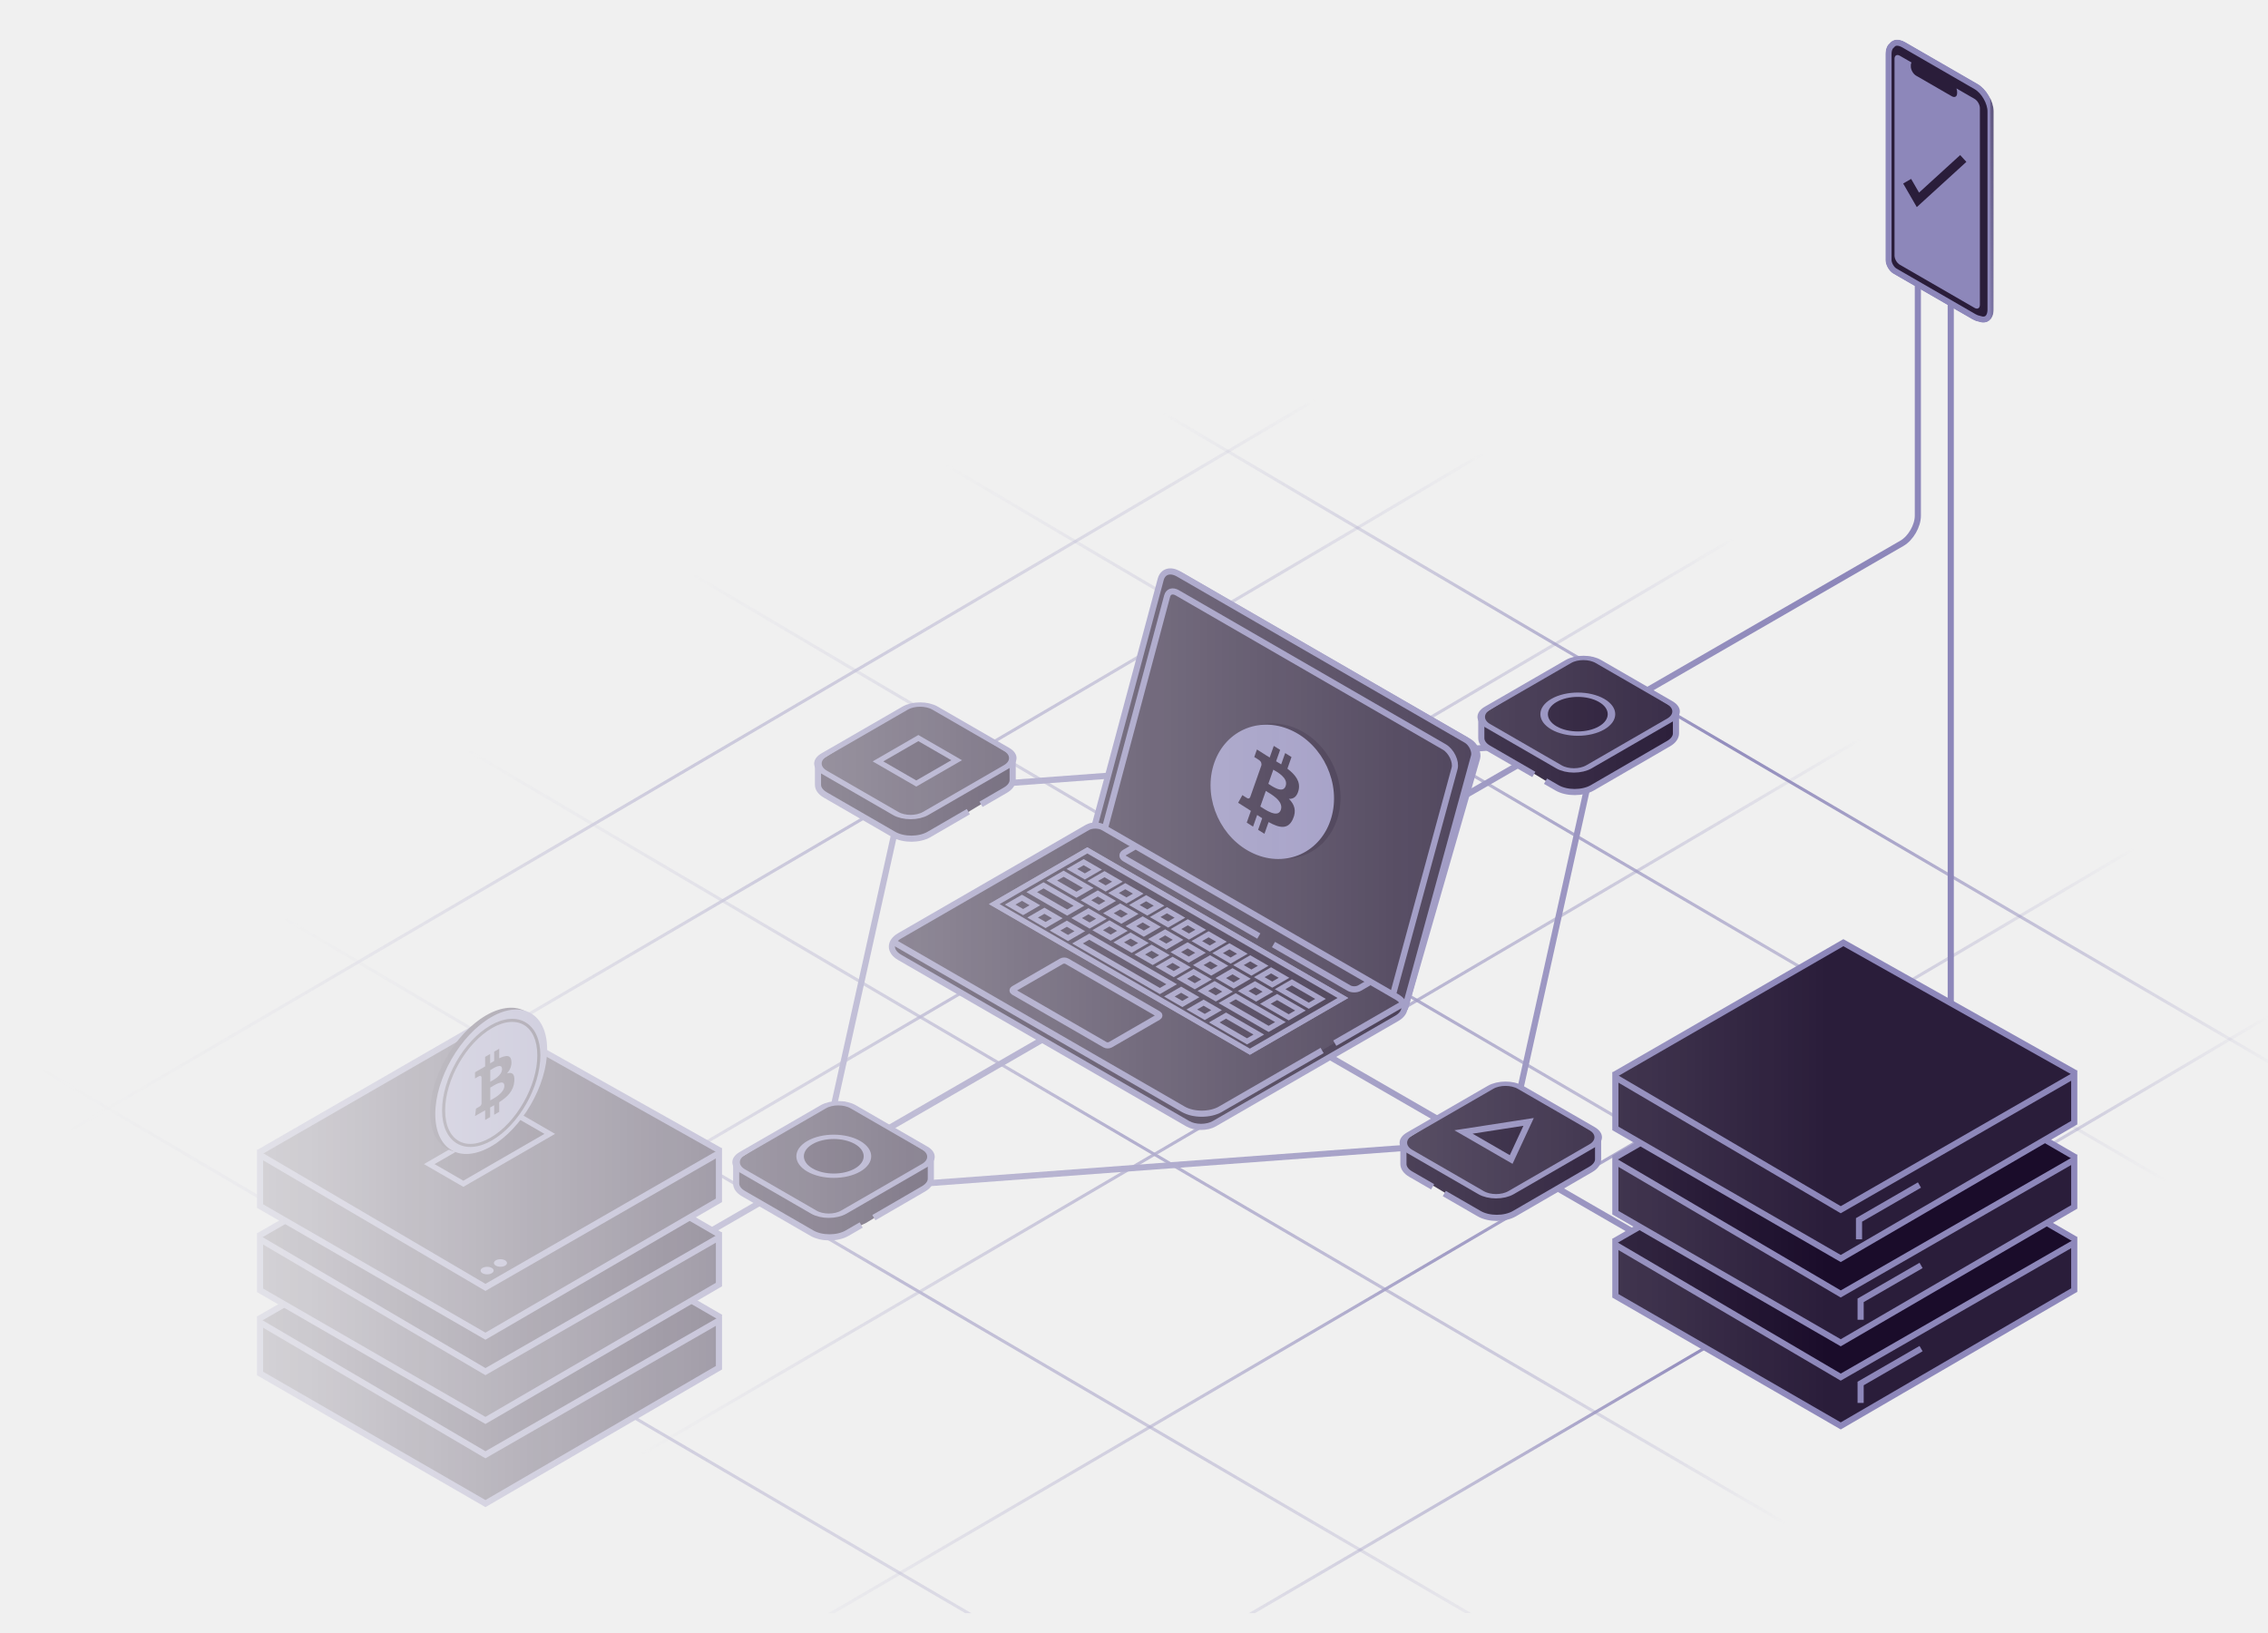
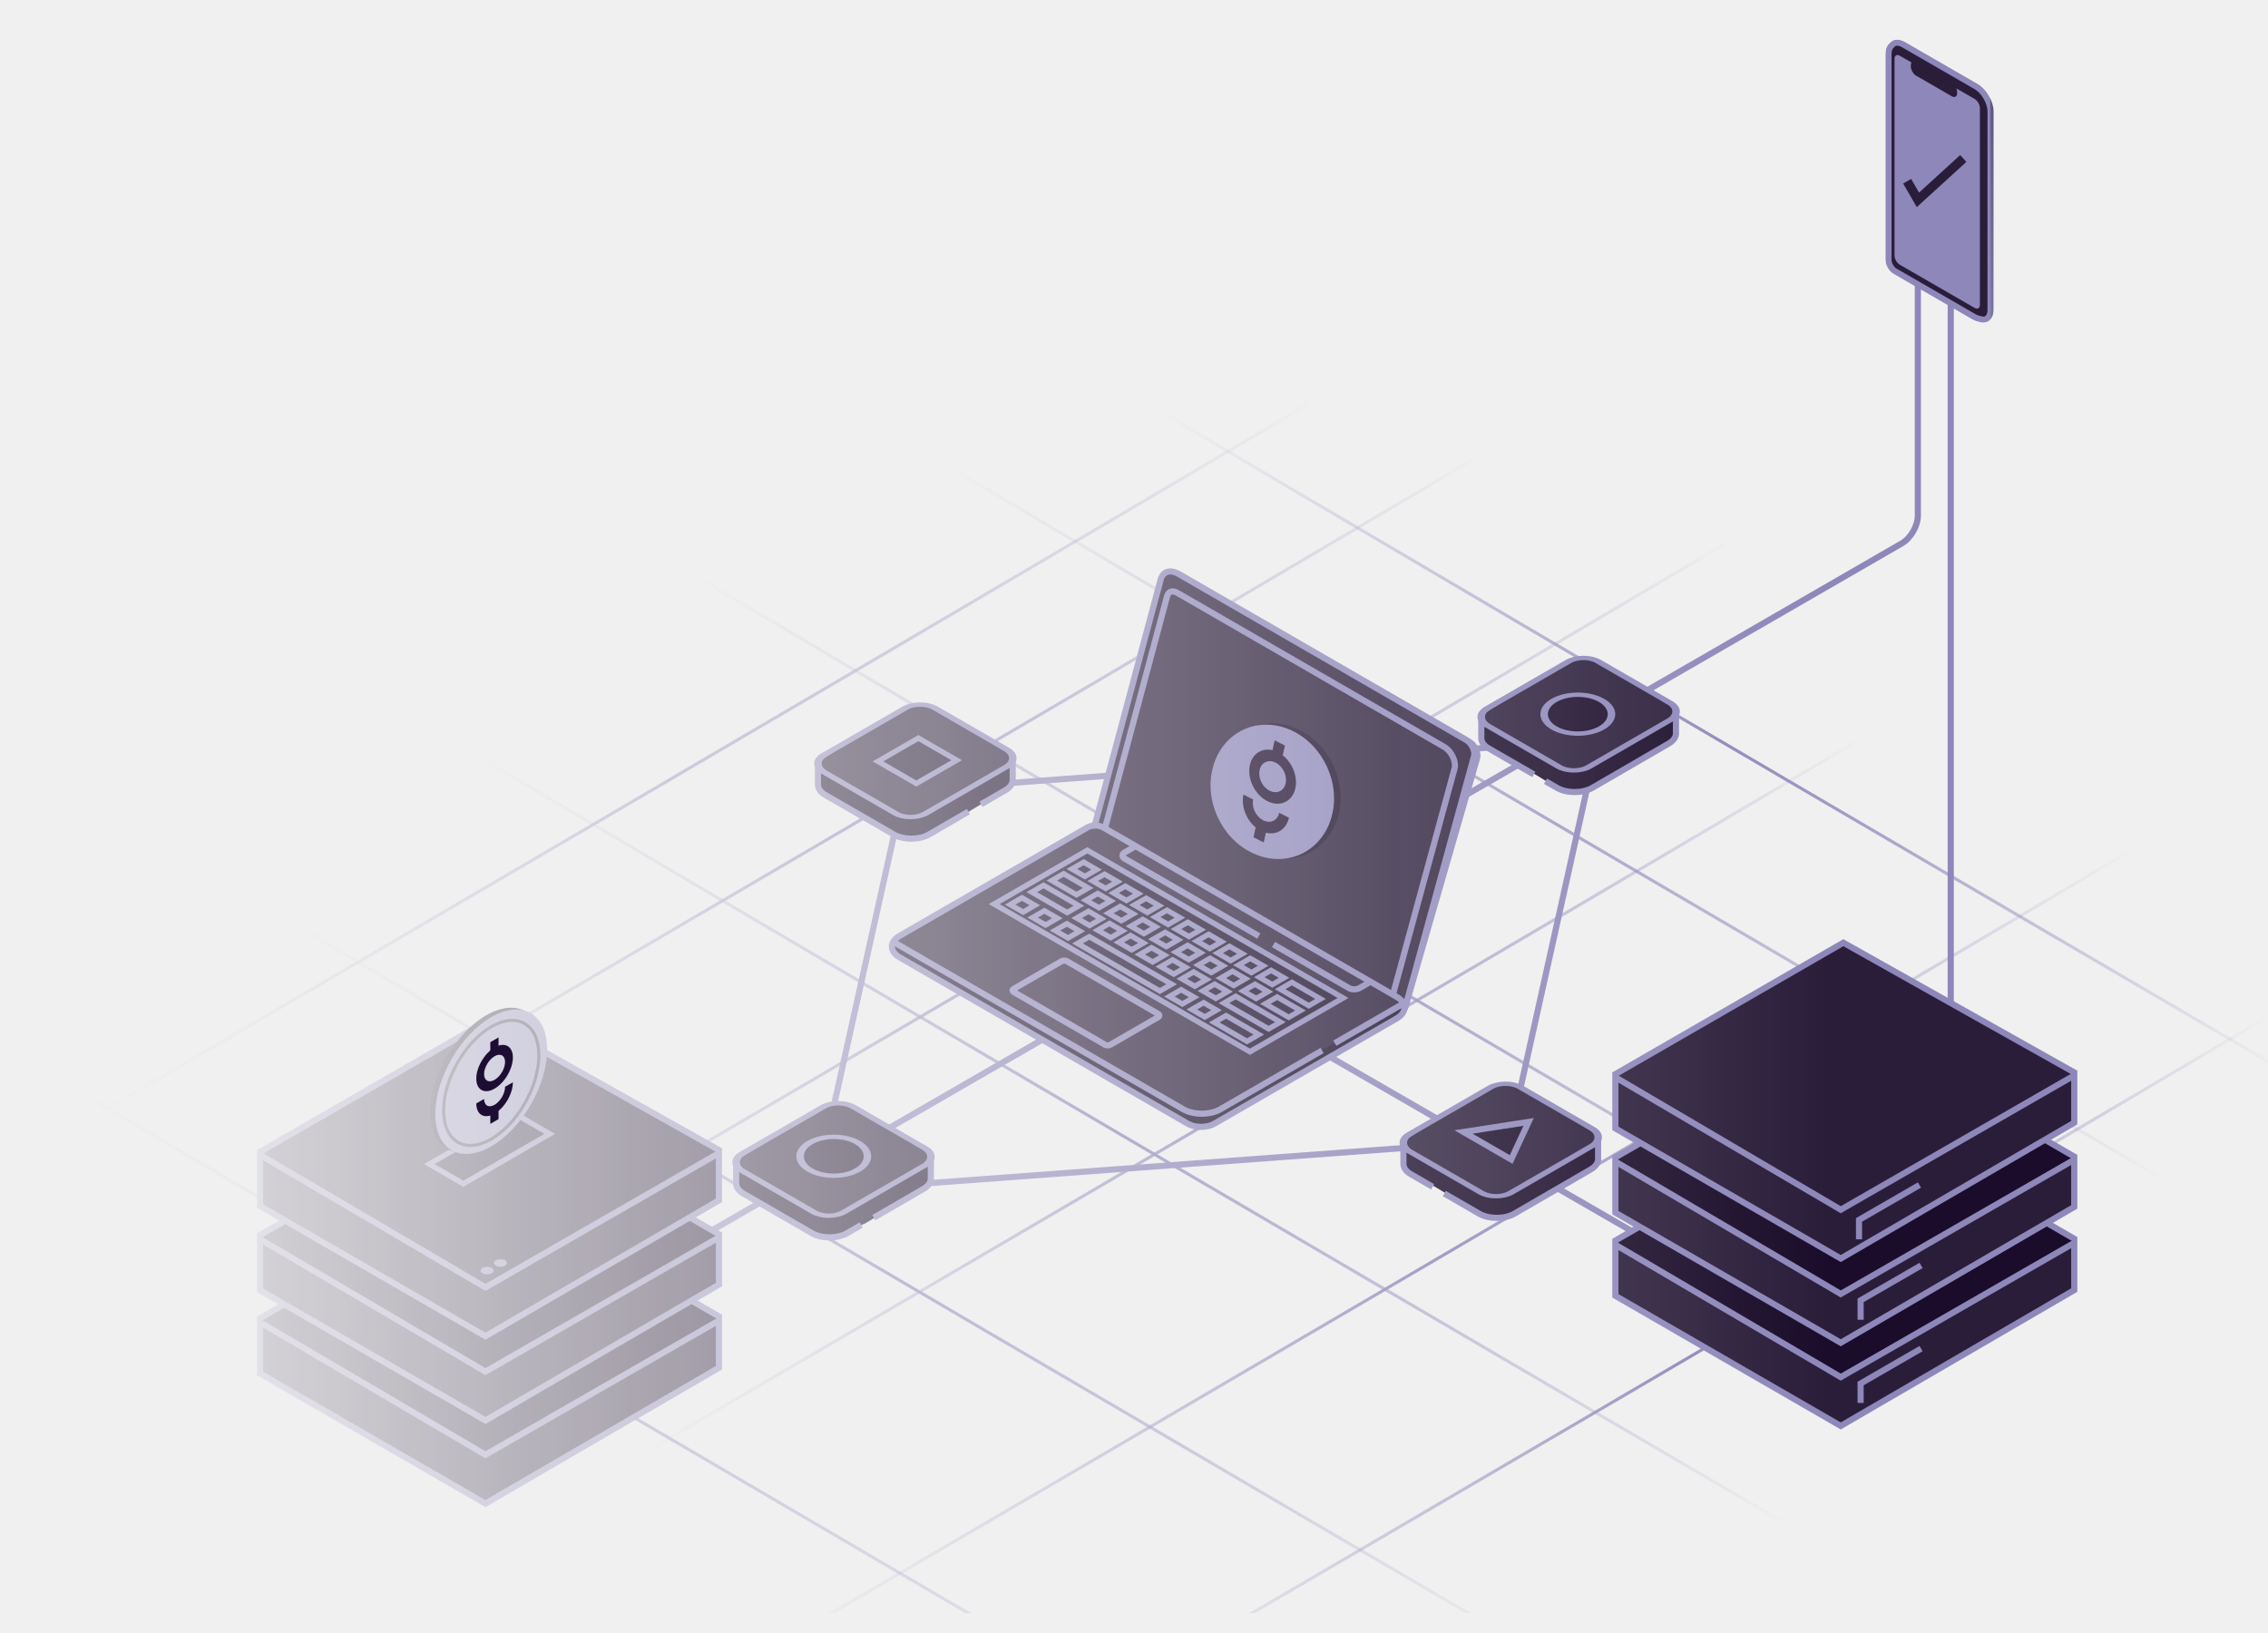
<svg xmlns="http://www.w3.org/2000/svg" width="800" height="576" viewBox="0 0 800 576" fill="none">
-   <mask id="mask0" mask-type="alpha" maskUnits="userSpaceOnUse" x="0" y="0" width="800" height="576">
+   <mask id="mask0" style="mask-type:alpha" maskUnits="userSpaceOnUse" x="0" y="0" width="800" height="576">
    <rect width="800" height="576" fill="url(#paint0_linear)" />
  </mask>
  <g mask="url(#mask0)">
    <g clip-path="url(#clip0)">
-       <path d="M-86.954 315.74C-83.481 320.601 307.461 549.263 502.498 662.986" stroke="url(#paint1_radial)" stroke-width="1.082" />
+       <path d="M-86.953 315.74C-83.481 320.601 307.461 549.263 502.498 662.986" stroke="url(#paint1_radial)" stroke-width="1.082" />
      <path d="M69.485 206.767C73.355 212.186 509.11 467.059 726.503 593.818" stroke="url(#paint2_radial)" stroke-width="1.082" />
      <path d="M8.569 268.337C12.236 273.472 425.126 514.971 631.112 635.078" stroke="url(#paint3_radial)" stroke-width="1.082" />
-       <path d="M154.039 147.887C157.716 153.034 571.606 395.118 778.092 515.517" stroke="url(#paint4_radial)" stroke-width="1.082" />
+       <path d="M154.04 147.887C157.716 153.034 571.606 395.118 778.092 515.517" stroke="url(#paint4_radial)" stroke-width="1.082" />
      <path d="M246.126 110.969C249.703 115.976 652.387 351.506 853.282 468.645" stroke="url(#paint5_radial)" stroke-opacity="0.8" stroke-width="1.082" />
-       <path d="M329.884 96.968C333.176 101.577 703.751 318.326 888.627 426.125" stroke="url(#paint6_radial)" stroke-width="1.082" />
-       <path d="M883.897 307.733C880.505 312.482 498.556 535.884 308.006 646.991" stroke="url(#paint7_radial)" stroke-width="1.082" />
+       <path d="M329.884 96.969C333.176 101.577 703.751 318.326 888.627 426.125" stroke="url(#paint6_radial)" stroke-width="1.082" />
+       <path d="M883.897 307.733C880.505 312.483 498.556 535.884 308.006 646.991" stroke="url(#paint7_radial)" stroke-width="1.082" />
      <path d="M852.078 239.149C848.034 244.81 392.758 511.101 165.626 643.538" stroke="url(#paint8_radial)" stroke-width="1.082" />
-       <path d="M745.23 206.767C741.632 211.804 336.562 448.73 134.477 566.563" stroke="url(#paint9_radial)" stroke-width="1.082" />
+       <path d="M745.23 206.767C741.633 211.804 336.562 448.73 134.477 566.563" stroke="url(#paint9_radial)" stroke-width="1.082" />
      <path d="M708.527 131.181C704.594 136.687 261.819 395.666 40.924 524.467" stroke="url(#paint10_radial)" stroke-width="1.082" />
      <path d="M611.945 106.168C608.34 111.216 202.434 348.63 -0.068 466.706" stroke="url(#paint11_radial)" stroke-width="1.082" />
      <path d="M556.848 84.711C553.092 89.969 130.269 337.278 -80.672 460.275" stroke="url(#paint12_radial)" stroke-width="1.082" />
      <path d="M676.49 63.897L676.49 181.903C676.49 185.488 673.974 189.847 670.869 191.639L238.266 441.403" stroke="#8D87BA" stroke-width="2.164" />
      <path d="M318.812 278.953L563.651 260.823L532.249 402.181L287.41 420.311L318.812 278.953Z" stroke="#8D87BA" stroke-width="2.164" />
      <path d="M641.433 472.268L450.855 362.238" stroke="#8D87BA" stroke-width="2.164" />
-       <path d="M495.724 355.118L521.029 267.39C521.542 265.613 520.194 262.772 518.327 261.694L416.892 203.131C413.925 201.417 411.327 202.219 410.558 205.085L387.285 291.881" stroke="#8D87BA" stroke-width="2.164" />
-       <path d="M509.762 304.714C509.762 305.285 499.766 340.079 494.768 357.405L487.306 362.392L429.555 395.73L423.843 397.707L418.968 396.423L316.435 337.41L314.763 333.905L315.41 332.179L320.533 327.812L386.333 290.833L410.456 202.126L413.597 201.729L514.474 259.734L518.901 262.661L519.757 265.659C516.425 278.44 509.762 304.143 509.762 304.714Z" fill="#2A1D3A" />
+       <path d="M495.725 355.118L521.029 267.39C521.542 265.613 520.194 262.772 518.327 261.694L416.893 203.131C413.925 201.417 411.327 202.219 410.558 205.085L387.285 291.881" stroke="#8D87BA" stroke-width="2.164" />
+       <path d="M509.762 304.714C509.762 305.285 499.766 340.079 494.768 357.405L487.306 362.393L429.555 395.731L423.843 397.708L418.968 396.423L316.435 337.41L314.763 333.905L315.41 332.179L320.533 327.812L386.333 290.833L410.456 202.126L413.597 201.729L514.474 259.734L518.901 262.661L519.757 265.659C516.425 278.44 509.762 304.143 509.762 304.714Z" fill="#2A1D3A" />
      <path d="M494.283 358.575L495.105 354.904L494.283 354.224L428.312 392.469C425.735 392.384 420.441 392.221 419.887 392.25C419.332 392.28 416.912 390.837 415.771 390.112L319.928 335.291L314.892 332.227L315.941 336.718L417.742 395.946L423.348 397.303L427.833 396.772L494.283 358.575Z" fill="#1A0C2A" />
-       <path d="M317.317 337.675C313.695 335.584 313.695 332.193 317.317 330.102L383.551 291.862C385.104 290.965 387.62 290.965 389.172 291.862L492.693 351.629C496.315 353.72 496.315 357.111 492.693 359.202L428.332 396.36C425.745 397.854 421.551 397.854 418.964 396.36L317.317 337.675Z" stroke="#8D87BA" stroke-width="2.164" />
-       <path d="M357.536 349.89C357.019 349.591 357.019 349.107 357.536 348.808L374.448 339.044C374.966 338.745 375.804 338.745 376.322 339.044L408.567 357.661C409.084 357.959 409.084 358.444 408.567 358.743L391.655 368.507C391.137 368.805 390.298 368.805 389.781 368.507L357.536 349.89Z" stroke="#8D87BA" stroke-width="2.164" />
-       <path d="M400.062 298.751L396.71 300.686C395.675 301.284 395.675 302.252 396.71 302.85L436.26 325.684L441.438 328.674L444.027 330.168M482.91 346.583L479.557 348.518C478.522 349.116 476.845 349.116 475.81 348.518L456.972 337.642L451.794 334.653L449.205 333.158" stroke="#8D87BA" stroke-width="2.164" />
-       <path d="M315.545 332.482L417.35 391.259C420.972 393.35 426.844 393.35 430.466 391.259L459.654 374.407L464.122 371.828L466.356 370.538M495.4 353.769L477.527 364.088L473.059 366.668L470.824 367.958" stroke="#8D87BA" stroke-width="2.164" />
-       <path d="M495.498 355.973L519.935 266.709C520.423 264.926 519.077 262.114 517.223 261.044L415.745 202.455C412.777 200.742 410.179 201.543 409.41 204.41L386.137 291.206" stroke="#8D87BA" stroke-width="2.164" />
-       <path d="M491.418 350.563L513.081 271.031C513.728 268.653 511.934 264.907 509.465 263.481L415.313 209.123C413.617 208.144 412.132 208.602 411.693 210.241L389.703 292.345" stroke="#8D87BA" stroke-width="2.164" />
+       <path d="M317.317 337.674C313.695 335.583 313.695 332.193 317.317 330.102L383.551 291.861C385.104 290.965 387.62 290.965 389.172 291.861L492.693 351.629C496.315 353.72 496.315 357.11 492.693 359.201L428.332 396.36C425.745 397.854 421.551 397.854 418.964 396.36L317.317 337.674Z" stroke="#8D87BA" stroke-width="2.164" />
+       <path d="M357.536 349.89C357.019 349.591 357.019 349.107 357.536 348.808L374.448 339.044C374.966 338.745 375.804 338.745 376.322 339.044L408.567 357.661C409.084 357.959 409.084 358.444 408.567 358.742L391.655 368.507C391.137 368.805 390.298 368.805 389.781 368.507L357.536 349.89Z" stroke="#8D87BA" stroke-width="2.164" />
+       <path d="M400.062 298.751L396.71 300.686C395.675 301.284 395.675 302.252 396.71 302.85L436.26 325.684L441.438 328.673L444.027 330.168M482.91 346.583L479.557 348.518C478.522 349.116 476.845 349.116 475.81 348.518L456.972 337.642L451.794 334.652L449.205 333.158" stroke="#8D87BA" stroke-width="2.164" />
+       <path d="M315.545 332.482L417.35 391.259C420.972 393.35 426.844 393.35 430.466 391.259L459.654 374.407L464.122 371.828L466.356 370.538M495.4 353.769L477.527 364.088L473.058 366.668L470.824 367.958" stroke="#8D87BA" stroke-width="2.164" />
+       <path d="M495.498 355.973L519.935 266.709C520.423 264.926 519.077 262.114 517.223 261.044L415.745 202.455C412.777 200.742 410.179 201.543 409.41 204.409L386.137 291.206" stroke="#8D87BA" stroke-width="2.164" />
+       <path d="M491.418 350.563L513.081 271.031C513.728 268.653 511.934 264.907 509.465 263.481L415.313 209.123C413.617 208.143 412.132 208.602 411.693 210.241L389.703 292.345" stroke="#8D87BA" stroke-width="2.164" />
      <rect width="105.081" height="39.596" transform="matrix(0.866025 0.5 -0.866025 0.5 383.508 299.31)" fill="#1A0C2A" />
      <rect x="-6.44794e-08" y="1.082" width="104.101" height="37.882" transform="matrix(0.866025 0.5 -0.866025 0.5 384.467 299.416)" stroke="#8D87BA" stroke-width="2.164" />
-       <rect x="-6.44794e-08" y="1.082" width="5.278" height="4.799" transform="matrix(0.866025 0.5 -0.866025 0.5 361.413 316.131)" stroke="#8D87BA" stroke-width="2.164" />
+       <rect x="-6.44794e-08" y="1.082" width="5.278" height="4.799" transform="matrix(0.866025 0.5 -0.866025 0.5 361.412 316.13)" stroke="#8D87BA" stroke-width="2.164" />
      <rect x="-6.44794e-08" y="1.082" width="14.42" height="4.799" transform="matrix(0.866025 0.5 -0.866025 0.5 369.023 311.736)" stroke="#8D87BA" stroke-width="2.164" />
      <rect x="-6.44794e-08" y="1.082" width="10.037" height="4.799" transform="matrix(0.866025 0.5 -0.866025 0.5 376.105 307.648)" stroke="#8D87BA" stroke-width="2.164" />
      <rect x="-6.44794e-08" y="1.082" width="5.278" height="4.799" transform="matrix(0.866025 0.5 -0.866025 0.5 383.183 303.56)" stroke="#8D87BA" stroke-width="2.164" />
      <rect x="-6.44794e-08" y="1.082" width="5.278" height="4.799" transform="matrix(0.866025 0.5 -0.866025 0.5 390.528 307.8)" stroke="#8D87BA" stroke-width="2.164" />
      <rect x="-6.44794e-08" y="1.082" width="5.278" height="4.799" transform="matrix(0.866025 0.5 -0.866025 0.5 397.87 312.04)" stroke="#8D87BA" stroke-width="2.164" />
      <rect x="-6.44794e-08" y="1.082" width="5.278" height="4.799" transform="matrix(0.866025 0.5 -0.866025 0.5 388.149 314.602)" stroke="#8D87BA" stroke-width="2.164" />
      <rect x="-6.44794e-08" y="1.082" width="5.278" height="4.799" transform="matrix(0.866025 0.5 -0.866025 0.5 396.072 319.176)" stroke="#8D87BA" stroke-width="2.164" />
-       <rect x="-6.44794e-08" y="1.082" width="5.278" height="4.799" transform="matrix(0.866025 0.5 -0.866025 0.5 403.995 323.75)" stroke="#8D87BA" stroke-width="2.164" />
+       <rect x="-6.44794e-08" y="1.082" width="5.278" height="4.799" transform="matrix(0.866025 0.5 -0.866025 0.5 403.995 323.749)" stroke="#8D87BA" stroke-width="2.164" />
      <rect x="-6.44794e-08" y="1.082" width="5.278" height="4.799" transform="matrix(0.866025 0.5 -0.866025 0.5 411.918 328.324)" stroke="#8D87BA" stroke-width="2.164" />
      <rect x="-6.44794e-08" y="1.082" width="5.278" height="4.799" transform="matrix(0.866025 0.5 -0.866025 0.5 419.839 332.898)" stroke="#8D87BA" stroke-width="2.164" />
-       <rect x="-6.44794e-08" y="1.082" width="5.278" height="4.799" transform="matrix(0.866025 0.5 -0.866025 0.5 427.761 337.471)" stroke="#8D87BA" stroke-width="2.164" />
+       <rect x="-6.44794e-08" y="1.082" width="5.278" height="4.799" transform="matrix(0.866025 0.5 -0.866025 0.5 427.761 337.472)" stroke="#8D87BA" stroke-width="2.164" />
      <rect x="-6.44794e-08" y="1.082" width="5.278" height="4.799" transform="matrix(0.866025 0.5 -0.866025 0.5 435.684 342.046)" stroke="#8D87BA" stroke-width="2.164" />
      <rect x="-6.44794e-08" y="1.082" width="5.278" height="4.799" transform="matrix(0.866025 0.5 -0.866025 0.5 443.609 346.62)" stroke="#8D87BA" stroke-width="2.164" />
      <rect x="-6.44794e-08" y="1.082" width="5.278" height="4.799" transform="matrix(0.866025 0.5 -0.866025 0.5 405.218 316.281)" stroke="#8D87BA" stroke-width="2.164" />
      <rect x="-6.44794e-08" y="1.082" width="5.278" height="4.799" transform="matrix(0.866025 0.5 -0.866025 0.5 412.561 320.521)" stroke="#8D87BA" stroke-width="2.164" />
      <rect x="-6.44794e-08" y="1.082" width="5.278" height="4.799" transform="matrix(0.866025 0.5 -0.866025 0.5 419.905 324.761)" stroke="#8D87BA" stroke-width="2.164" />
      <rect x="-6.44794e-08" y="1.082" width="5.278" height="4.799" transform="matrix(0.866025 0.5 -0.866025 0.5 427.249 329.001)" stroke="#8D87BA" stroke-width="2.164" />
      <rect x="-6.44794e-08" y="1.082" width="5.278" height="4.799" transform="matrix(0.866025 0.5 -0.866025 0.5 434.594 333.241)" stroke="#8D87BA" stroke-width="2.164" />
      <rect x="-6.44794e-08" y="1.082" width="5.278" height="4.799" transform="matrix(0.866025 0.5 -0.866025 0.5 441.938 337.481)" stroke="#8D87BA" stroke-width="2.164" />
-       <rect x="-6.44794e-08" y="1.082" width="5.278" height="4.799" transform="matrix(0.866025 0.5 -0.866025 0.5 449.282 341.721)" stroke="#8D87BA" stroke-width="2.164" />
+       <rect x="-6.44794e-08" y="1.082" width="5.278" height="4.799" transform="matrix(0.866025 0.5 -0.866025 0.5 449.282 341.722)" stroke="#8D87BA" stroke-width="2.164" />
      <rect x="-6.44794e-08" y="1.082" width="11.675" height="4.799" transform="matrix(0.866025 0.5 -0.866025 0.5 456.628 345.962)" stroke="#8D87BA" stroke-width="2.164" />
      <rect x="-6.44794e-08" y="1.082" width="5.278" height="4.799" transform="matrix(0.866025 0.5 -0.866025 0.5 369.332 320.702)" stroke="#8D87BA" stroke-width="2.164" />
      <rect x="-6.44794e-08" y="1.082" width="5.278" height="4.799" transform="matrix(0.866025 0.5 -0.866025 0.5 377.246 325.273)" stroke="#8D87BA" stroke-width="2.164" />
      <rect x="-6.44794e-08" y="1.082" width="5.278" height="4.799" transform="matrix(0.866025 0.5 -0.866025 0.5 384.861 320.878)" stroke="#8D87BA" stroke-width="2.164" />
      <rect x="-6.44794e-08" y="1.082" width="5.278" height="4.799" transform="matrix(0.866025 0.5 -0.866025 0.5 392.281 325.162)" stroke="#8D87BA" stroke-width="2.164" />
      <rect x="-6.44794e-08" y="1.082" width="5.278" height="4.799" transform="matrix(0.866025 0.5 -0.866025 0.5 399.702 329.447)" stroke="#8D87BA" stroke-width="2.164" />
      <rect x="-6.44794e-08" y="1.082" width="5.278" height="4.799" transform="matrix(0.866025 0.5 -0.866025 0.5 407.12 333.731)" stroke="#8D87BA" stroke-width="2.164" />
      <rect x="-6.44794e-08" y="1.082" width="5.278" height="4.799" transform="matrix(0.866025 0.5 -0.866025 0.5 414.543 338.015)" stroke="#8D87BA" stroke-width="2.164" />
      <rect x="-6.44794e-08" y="1.082" width="5.278" height="4.799" transform="matrix(0.866025 0.5 -0.866025 0.5 421.963 342.299)" stroke="#8D87BA" stroke-width="2.164" />
      <rect x="-6.44794e-08" y="1.082" width="5.278" height="4.799" transform="matrix(0.866025 0.5 -0.866025 0.5 429.383 346.584)" stroke="#8D87BA" stroke-width="2.164" />
      <rect x="-6.44794e-08" y="1.082" width="18.214" height="4.799" transform="matrix(0.866025 0.5 -0.866025 0.5 436.804 350.868)" stroke="#8D87BA" stroke-width="2.164" />
      <rect x="-6.44794e-08" y="1.082" width="9.511" height="4.799" transform="matrix(0.866025 0.5 -0.866025 0.5 451.42 351.132)" stroke="#8D87BA" stroke-width="2.164" />
      <rect x="-6.44794e-08" y="1.082" width="5.278" height="4.799" transform="matrix(0.866025 0.5 -0.866025 0.5 417.568 348.553)" stroke="#8D87BA" stroke-width="2.164" />
-       <rect x="-6.44794e-08" y="1.082" width="5.278" height="4.799" transform="matrix(0.866025 0.5 -0.866025 0.5 425.487 353.124)" stroke="#8D87BA" stroke-width="2.164" />
+       <rect x="-6.44794e-08" y="1.082" width="5.278" height="4.799" transform="matrix(0.866025 0.5 -0.866025 0.5 425.487 353.123)" stroke="#8D87BA" stroke-width="2.164" />
      <rect x="-6.44794e-08" y="1.082" width="13.35" height="4.799" transform="matrix(0.866025 0.5 -0.866025 0.5 433.402 357.695)" stroke="#8D87BA" stroke-width="2.164" />
      <rect x="-6.44794e-08" y="1.082" width="33.553" height="4.799" transform="matrix(0.866025 0.5 -0.866025 0.5 385.163 329.844)" stroke="#8D87BA" stroke-width="2.164" />
      <rect x="-3.22397e-08" y="0.541" width="105.183" height="38.964" transform="matrix(0.866025 0.5 -0.866025 0.5 384 299.145)" stroke="#8D87BA" stroke-width="1.082" />
-       <path d="M356.191 266.039L357.077 275.116L355.833 277.654L325.58 294.363L321.068 293.949L317.095 294.363L291.402 279.208L289.415 277.238L289.029 273.405L288.834 268.522L320.246 248.738L323.374 248.181L327.09 248.086L356.191 266.039Z" fill="#2A1D3A" />
-       <path d="M356.47 269.164V275.951L355.381 278.081L334.121 290.866L325.219 294.866L320.905 295.721L315.61 294.483L289.009 278.427L288.687 271.043L316.692 287.202L320.642 287.933L324.344 287.531L356.47 269.164Z" fill="#1A0C2A" />
+       <path d="M356.191 266.039L357.077 275.116L355.833 277.654L325.58 294.363L321.068 293.949L317.095 294.363L291.402 279.208L289.416 277.238L289.029 273.405L288.835 268.522L320.246 248.738L323.374 248.181L327.091 248.086L356.191 266.039Z" fill="#2A1D3A" />
+       <path d="M356.47 269.163V275.95L355.381 278.081L334.121 290.865L325.219 294.866L320.905 295.721L315.61 294.483L289.009 278.427L288.687 271.043L316.692 287.202L320.642 287.933L324.345 287.531L356.47 269.163Z" fill="#1A0C2A" />
      <rect x="1.874" width="45.183" height="41.331" rx="6.102" transform="matrix(0.866025 -0.5 0.866025 0.5 283.795 270.254)" stroke="#8D87BA" stroke-width="2.164" />
-       <path d="M357.202 267.687L357.202 275.131C357.202 276.474 356.28 277.763 354.637 278.715L348.272 282.406L346.039 283.7M288.533 269.519L288.533 276.809C288.533 278.156 289.46 279.448 291.11 280.401L315.248 294.337C318.689 296.324 324.27 296.32 327.704 294.33L339.342 287.583L341.574 286.288" stroke="#8D87BA" stroke-width="2.164" />
-       <rect x="1.874" width="16.446" height="15.609" transform="matrix(0.866025 -0.5 0.866025 0.5 308.067 269.5)" fill="#1A0C2A" stroke="#8D87BA" stroke-width="2.164" />
-       <path d="M327.324 406.661L328.21 415.737L326.966 418.276L296.713 434.984L292.201 434.571L288.228 434.984L262.535 419.83L260.549 417.86L260.162 414.027L259.968 409.144L291.379 389.359L294.507 388.802L298.224 388.708L327.324 406.661Z" fill="#2A1D3A" />
-       <path d="M327.603 409.785V416.572L326.514 418.703L305.254 431.488L296.352 435.488L292.038 436.343L286.743 435.105L260.142 419.049L259.82 411.665L287.825 427.824L291.775 428.555L295.478 428.153L327.603 409.785Z" fill="#1A0C2A" />
-       <rect x="1.874" width="45.183" height="41.331" rx="6.102" transform="matrix(0.866025 -0.5 0.866025 0.5 254.928 410.875)" stroke="#8D87BA" stroke-width="2.164" />
+       <path d="M357.202 267.687L357.202 275.131C357.202 276.474 356.28 277.763 354.637 278.715L348.272 282.406L346.039 283.7M288.533 269.519L288.534 276.809C288.534 278.156 289.461 279.448 291.111 280.401L315.248 294.337C318.689 296.323 324.27 296.32 327.704 294.329L339.342 287.582L341.574 286.288" stroke="#8D87BA" stroke-width="2.164" />
+       <rect x="1.874" width="16.446" height="15.609" transform="matrix(0.866025 -0.5 0.866025 0.5 308.068 269.5)" fill="#1A0C2A" stroke="#8D87BA" stroke-width="2.164" />
+       <path d="M327.324 406.661L328.21 415.738L326.966 418.276L296.713 434.985L292.202 434.571L288.228 434.985L262.536 419.83L260.549 417.86L260.162 414.027L259.968 409.144L291.379 389.36L294.507 388.803L298.224 388.708L327.324 406.661Z" fill="#2A1D3A" />
+       <path d="M327.603 409.785V416.572L326.515 418.703L305.254 431.488L296.352 435.488L292.038 436.343L286.743 435.105L260.143 419.049L259.82 411.665L287.825 427.824L291.775 428.555L295.478 428.153L327.603 409.785Z" fill="#1A0C2A" />
+       <rect x="1.874" width="45.183" height="41.331" rx="6.102" transform="matrix(0.866025 -0.5 0.866025 0.5 254.928 410.876)" stroke="#8D87BA" stroke-width="2.164" />
      <path d="M328.335 408.309L328.335 415.753C328.335 417.096 327.413 418.385 325.771 419.337L310.475 428.204L308.243 429.499M259.666 410.141L259.667 417.431C259.667 418.778 260.594 420.07 262.244 421.023L286.381 434.959C289.822 436.945 295.403 436.942 298.837 434.951L301.545 433.381L303.778 432.087" stroke="#8D87BA" stroke-width="2.164" />
-       <circle r="9.698" transform="matrix(0.866025 0.5 -0.866025 0.5 294.101 407.848)" fill="#1A0C2A" stroke="#8D87BA" stroke-width="2.164" />
+       <circle r="9.698" transform="matrix(0.866025 0.5 -0.866025 0.5 294.101 407.849)" fill="#1A0C2A" stroke="#8D87BA" stroke-width="2.164" />
      <path d="M562.693 399.789L563.579 408.866L562.334 411.404L532.081 428.113L527.57 427.699L523.596 428.113L497.904 412.958L495.917 410.988L495.53 407.155L495.336 402.272L526.747 382.488L529.875 381.931L533.592 381.836L562.693 399.789Z" fill="#2A1D3A" />
      <path d="M562.971 402.913V409.7L561.882 411.831L540.622 424.615L531.72 428.616L527.406 429.471L522.111 428.233L495.51 412.177L495.188 404.793L523.193 420.952L527.143 421.683L530.845 421.281L562.971 402.913Z" fill="#1A0C2A" />
-       <rect x="1.874" width="45.183" height="41.331" rx="6.102" transform="matrix(0.866025 -0.5 0.866025 0.5 490.293 404.003)" stroke="#8D87BA" stroke-width="2.164" />
+       <rect x="1.874" width="45.183" height="41.331" rx="6.102" transform="matrix(0.866025 -0.5 0.866025 0.5 490.294 404.004)" stroke="#8D87BA" stroke-width="2.164" />
      <path d="M563.702 401.437L563.702 408.881C563.702 410.224 562.78 411.513 561.138 412.465L534.204 428.079C530.77 430.07 525.189 430.073 521.748 428.087L511.508 422.175L509.449 420.986M495.034 403.269L495.034 410.559C495.034 411.906 495.961 413.198 497.611 414.151L503.271 417.419L505.331 418.608" stroke="#8D87BA" stroke-width="2.164" />
      <path d="M516.223 399.276L539.192 395.722L533.038 408.984L516.223 399.276Z" fill="#1A0C2A" stroke="#8D87BA" stroke-width="2.164" />
      <path d="M590.16 249.592L591.046 258.668L589.802 261.206L559.549 277.915L555.037 277.501L551.064 277.915L525.371 262.76L523.385 260.791L522.998 256.958L522.804 252.074L554.215 232.29L557.343 231.733L561.06 231.639L590.16 249.592Z" fill="#2A1D3A" />
-       <path d="M590.438 252.716V259.503L589.35 261.634L568.09 274.418L559.187 278.419L554.873 279.274L549.579 278.036L522.978 261.98L522.655 254.595L550.661 270.754L554.61 271.486L558.313 271.083L590.438 252.716Z" fill="#1A0C2A" />
+       <path d="M590.438 252.716V259.503L589.35 261.633L568.09 274.418L559.187 278.419L554.873 279.274L549.579 278.036L522.978 261.98L522.655 254.595L550.661 270.754L554.61 271.486L558.313 271.083L590.438 252.716Z" fill="#1A0C2A" />
      <rect x="1.874" width="45.183" height="41.331" rx="6.102" transform="matrix(0.866025 -0.5 0.866025 0.5 517.761 253.806)" stroke="#8D87BA" stroke-width="2.164" />
-       <path d="M591.17 251.239L591.17 258.683C591.17 260.027 590.248 261.316 588.606 262.268L561.672 277.882C558.238 279.873 552.657 279.876 549.216 277.889L547.213 276.733L545.154 275.544M522.502 253.072L522.502 260.362C522.502 261.709 523.429 263.001 525.079 263.954L538.976 271.977L541.035 273.166" stroke="#8D87BA" stroke-width="2.164" />
+       <path d="M591.17 251.239L591.17 258.683C591.17 260.027 590.248 261.316 588.606 262.268L561.672 277.882C558.238 279.873 552.657 279.876 549.216 277.889L547.213 276.733L545.154 275.544M522.502 253.072L522.502 260.362C522.502 261.709 523.429 263.001 525.079 263.953L538.976 271.977L541.035 273.166" stroke="#8D87BA" stroke-width="2.164" />
      <circle r="9.698" transform="matrix(0.866025 0.5 -0.866025 0.5 556.546 251.906)" fill="#1A0C2A" stroke="#8D87BA" stroke-width="2.164" />
      <path d="M688.094 68.869L688.094 389.523" stroke="#8D87BA" stroke-width="2.164" />
-       <path d="M731.909 436.775C731.947 442.314 731.921 453.632 731.51 454.591L730.939 455.676L649.168 502.786L569.91 457.104L569.282 437.746L576.02 433.349L577.504 432.036L569.282 428.153V408.51L578.532 403.028L569.738 398.06L569.282 379.159L649.567 332.506L731.11 378.017L731.452 395.89L721.916 401.885L731.452 407.882L731.909 425.583L722.83 431.408L731.909 436.775Z" fill="#2A1D3A" />
+       <path d="M731.909 436.775C731.947 442.314 731.921 453.632 731.509 454.591L730.939 455.676L649.168 502.786L569.91 457.104L569.281 437.746L576.02 433.349L577.504 432.036L569.281 428.153V408.51L578.532 403.028L569.738 398.06L569.281 379.159L649.567 332.506L731.11 378.017L731.452 395.89L721.916 401.885L731.452 407.882L731.909 425.583L722.83 431.408L731.909 436.775Z" fill="#2A1D3A" />
      <path d="M649.223 455.796L731.163 408.19L721.478 401.679L649.558 443.656L578.981 403.134L572.376 406.157L569.687 409.344L649.223 455.796Z" fill="#1A0C2A" />
-       <path d="M722.068 431.632L731.163 437.031V438.806L649.223 485.937L569.72 439.423V437.957L577.511 432.635L649.223 473.518L722.068 431.632Z" fill="#1A0C2A" />
+       <path d="M722.068 431.632L731.163 437.031V438.806L649.223 485.937L569.72 439.423V437.957L577.511 432.634L649.223 473.518L722.068 431.632Z" fill="#1A0C2A" />
      <path d="M655.738 437.135L655.738 430.291L677.058 417.982" stroke="#8D87BA" stroke-width="2.164" />
      <path d="M569.793 379.985L648.748 426.379L649.29 426.697L649.835 426.384L731.655 379.343V395.994L649.294 443.91L569.793 398.021V379.985Z" stroke="#8D87BA" stroke-width="2.164" />
      <path d="M569.32 379.155L650.21 332.51L732.089 378.518" stroke="#8D87BA" stroke-width="2.164" />
-       <path d="M569.793 409.7L648.747 456.094L649.29 456.413L649.835 456.099L731.655 409.059V425.71L649.293 473.626L569.793 427.736V409.7Z" stroke="#8D87BA" stroke-width="2.164" />
+       <path d="M569.793 409.7L648.747 456.094L649.29 456.412L649.835 456.099L731.655 409.059V425.71L649.293 473.625L569.793 427.736V409.7Z" stroke="#8D87BA" stroke-width="2.164" />
      <path d="M732.123 408.247L721.75 402.24" stroke="#8D87BA" stroke-width="2.164" />
-       <path d="M569.167 408.598L578.248 403.377" stroke="#8D87BA" stroke-width="2.164" />
-       <path d="M656.305 465.508L656.305 458.664L677.624 446.355" stroke="#8D87BA" stroke-width="2.164" />
-       <path d="M569.793 439.032L648.747 485.425L649.29 485.744L649.835 485.431L731.655 438.39V455.041L649.293 502.957L569.793 457.068V439.032Z" stroke="#8D87BA" stroke-width="2.164" />
+       <path d="M569.167 408.599L578.248 403.377" stroke="#8D87BA" stroke-width="2.164" />
+       <path d="M656.305 465.509L656.305 458.664L677.624 446.355" stroke="#8D87BA" stroke-width="2.164" />
+       <path d="M569.793 439.032L648.747 485.425L649.29 485.744L649.835 485.43L731.655 438.39V455.041L649.293 502.957L569.793 457.067V439.032Z" stroke="#8D87BA" stroke-width="2.164" />
      <path d="M732.281 437.313L722.098 431.417" stroke="#8D87BA" stroke-width="2.164" />
      <path d="M569.167 437.93L578.248 432.708" stroke="#8D87BA" stroke-width="2.164" />
-       <path d="M656.305 494.84L656.305 487.995L677.624 475.687" stroke="#8D87BA" stroke-width="2.164" />
+       <path d="M656.305 494.84L656.305 487.995L677.624 475.686" stroke="#8D87BA" stroke-width="2.164" />
      <path d="M253.847 464.171C253.885 469.71 253.858 481.028 253.447 481.987L252.877 483.072L171.106 530.182L91.847 484.499L91.219 465.142L97.957 460.745L99.442 459.431L91.219 455.548V435.905L100.47 430.423L91.676 425.455L91.219 406.554L171.505 359.902L253.047 405.413L253.39 423.286L243.854 429.281L253.39 435.277L253.847 452.979L244.768 458.803L253.847 464.171Z" fill="#2A1D3A" />
-       <path d="M171.165 483.191L253.104 435.585L243.42 429.075L171.5 471.052L100.923 430.53L94.318 433.552L91.629 436.74L171.165 483.191Z" fill="#1A0C2A" />
-       <path d="M244.01 459.027L253.104 464.427V466.201L171.165 513.333L91.662 466.818V465.353L99.453 460.03L171.165 500.913L244.01 459.027Z" fill="#1A0C2A" />
+       <path d="M171.165 483.191L253.104 435.585L243.42 429.075L171.5 471.051L100.923 430.53L94.318 433.552L91.629 436.739L171.165 483.191Z" fill="#1A0C2A" />
+       <path d="M244.01 459.027L253.104 464.427V466.201L171.165 513.333L91.662 466.818V465.352L99.453 460.03L171.165 500.913L244.01 459.027Z" fill="#1A0C2A" />
      <path d="M91.733 407.381L170.687 453.774L171.229 454.093L171.775 453.779L253.594 406.739V423.39L171.233 471.306L91.733 425.416V407.381Z" stroke="#8D87BA" stroke-width="2.164" />
      <path d="M91.259 406.551L172.15 359.906L254.029 405.913" stroke="#8D87BA" stroke-width="2.164" />
-       <path d="M91.733 437.096L170.688 483.49L171.23 483.808L171.775 483.495L253.595 436.454V453.105L171.233 501.021L91.733 455.132V437.096Z" stroke="#8D87BA" stroke-width="2.164" />
+       <path d="M91.733 437.096L170.688 483.489L171.23 483.808L171.775 483.495L253.595 436.454V453.105L171.233 501.021L91.733 455.131V437.096Z" stroke="#8D87BA" stroke-width="2.164" />
      <path d="M254.065 435.642L243.692 429.636" stroke="#8D87BA" stroke-width="2.164" />
      <path d="M91.11 435.994L100.191 430.773" stroke="#8D87BA" stroke-width="2.164" />
-       <path d="M91.733 466.428L170.688 512.821L171.23 513.14L171.775 512.826L253.595 465.786V482.437L171.233 530.353L91.733 484.463V466.428Z" stroke="#8D87BA" stroke-width="2.164" />
+       <path d="M91.733 466.427L170.688 512.821L171.23 513.14L171.775 512.826L253.595 465.786V482.437L171.233 530.353L91.733 484.463V466.427Z" stroke="#8D87BA" stroke-width="2.164" />
      <path d="M254.219 464.709L244.036 458.812" stroke="#8D87BA" stroke-width="2.164" />
      <path d="M91.11 465.325L100.191 460.104" stroke="#8D87BA" stroke-width="2.164" />
      <circle r="22.945" transform="matrix(0.913545 0.406737 -0.285354 0.958422 450.887 279.038)" fill="#1A0C2A" />
      <circle r="21.669" transform="matrix(0.913545 0.406737 -0.285354 0.958422 448.78 279.303)" fill="#8D87BA" stroke="#8D87BA" stroke-width="2.164" />
-       <path d="M454.642 281.772C456.196 281.852 457.464 281.064 458.037 278.782C458.825 275.665 456.892 273.233 454.11 271.133L455.555 267.033L453.323 265.624L451.915 269.616C451.327 269.246 450.724 268.881 450.123 268.518L451.54 264.5L449.309 263.092L447.864 267.191C447.377 266.897 446.898 266.608 446.435 266.316L446.439 266.304L443.36 264.36L442.421 267.025C442.421 267.025 444.082 268.031 444.043 268.047C444.946 268.618 445.035 269.391 444.941 269.952L443.295 274.623L440.981 281.185C440.83 281.478 440.483 281.88 439.851 281.482C439.869 281.529 438.227 280.457 438.227 280.457L436.733 283.158L439.638 284.991C440.179 285.333 440.707 285.678 441.227 286.012L439.767 290.16L441.997 291.568L443.443 287.464C444.051 287.865 444.641 288.244 445.22 288.609L443.779 292.692L446.012 294.101L447.472 289.962C451.31 292.088 454.309 292.688 456.025 288.954C457.407 285.947 456.571 283.688 454.642 281.772ZM449.142 271.486C450.401 272.28 454.519 274.33 453.482 277.272C452.488 280.091 448.646 277.264 447.386 276.469L449.142 271.486ZM444.561 284.479L446.499 278.985C448.011 279.939 452.927 282.446 451.788 285.679C450.696 288.78 446.075 285.432 444.561 284.479Z" fill="#1A0C2A" />
+       <path fill-rule="evenodd" clip-rule="evenodd" d="M447.817 278.891C450.355 280.184 452.895 279.021 453.491 276.292C454.087 273.563 452.513 270.303 449.975 269.01C447.437 267.717 444.896 268.88 444.301 271.609C443.705 274.338 445.279 277.598 447.817 278.891ZM447.013 282.573C451.441 284.829 455.875 282.798 456.915 278.036C457.955 273.275 455.208 267.585 450.779 265.328C446.35 263.072 441.917 265.103 440.877 269.865C439.837 274.627 442.584 280.316 447.013 282.573Z" fill="#1B0C2C" />
+       <path fill-rule="evenodd" clip-rule="evenodd" d="M445.536 289.333C446.757 289.955 448.043 290.025 449.11 289.529C450.178 289.033 450.94 288.01 451.229 286.687L454.646 288.427C454.142 290.734 452.814 292.515 450.954 293.38C449.094 294.244 446.854 294.121 444.727 293.037C442.6 291.954 440.761 289.998 439.613 287.601C438.466 285.204 438.104 282.562 438.607 280.256L442.024 281.996C441.735 283.32 441.942 284.837 442.601 286.212C443.26 287.588 444.316 288.711 445.536 289.333Z" fill="#1B0C2C" />
+       <path d="M449.616 261.133L453.225 262.971L452.291 267.245L448.682 265.407L449.616 261.133Z" fill="#1B0C2C" />
+       <path d="M443.082 291.052L446.69 292.891L445.757 297.165L442.148 295.326L443.082 291.052Z" fill="#1B0C2C" />
      <rect x="1.874" width="35.202" height="13.882" transform="matrix(0.866025 -0.5 0.866025 0.5 149.787 411.543)" fill="#1A0C2A" stroke="#8D87BA" stroke-width="2.164" />
-       <mask id="mask1" mask-type="alpha" maskUnits="userSpaceOnUse" x="665" y="13" width="39" height="101">
+       <mask id="mask1" style="mask-type:alpha" maskUnits="userSpaceOnUse" x="665" y="13" width="39" height="101">
        <path d="M698.279 112.498L698.192 112.467L698.101 112.451C697.568 112.36 696.956 112.139 696.283 111.751L668.402 95.654C667.829 95.323 667.25 94.712 666.811 93.952C666.372 93.192 666.133 92.384 666.133 91.723V19.139C666.133 17.486 666.646 16.49 667.263 16L667.353 15.929L667.426 15.84C667.815 15.367 668.336 15.096 668.991 15.052C669.667 15.007 670.542 15.205 671.568 15.797L697.061 30.515C698.41 31.294 699.692 32.674 700.64 34.315C701.587 35.956 702.141 37.757 702.141 39.315V109.146C702.141 110.786 701.636 111.78 701.025 112.274C700.439 112.746 699.531 112.941 698.279 112.498Z" fill="#2A1D3A" stroke="#8D87BA" stroke-width="2.164" />
      </mask>
      <g mask="url(#mask1)">
        <path d="M698.279 112.498L698.192 112.467L698.101 112.451C697.568 112.36 696.956 112.139 696.283 111.751L668.402 95.654C667.829 95.323 667.25 94.712 666.811 93.952C666.372 93.192 666.133 92.384 666.133 91.723V19.139C666.133 17.486 666.646 16.49 667.263 16L667.353 15.929L667.426 15.84C667.815 15.367 668.336 15.096 668.991 15.052C669.667 15.007 670.542 15.205 671.568 15.797L697.061 30.515C698.41 31.294 699.692 32.674 700.64 34.315C701.587 35.956 702.141 37.757 702.141 39.315V109.146C702.141 110.786 701.636 111.78 701.025 112.274C700.439 112.746 699.531 112.941 698.279 112.498Z" fill="#2A1D3A" stroke="#8D87BA" stroke-width="2.164" />
        <rect x="702.005" y="22.658" width="29.109" height="98.212" fill="url(#paint13_linear)" fill-opacity="0.75" />
      </g>
      <path fill-rule="evenodd" clip-rule="evenodd" d="M670.134 19.662C669.1 19.064 668.261 19.549 668.261 20.744V90.13C668.261 91.325 669.1 92.778 670.134 93.376L696.498 108.597C697.533 109.194 698.372 108.71 698.372 107.515L698.372 38.128C698.372 36.933 697.533 35.48 696.498 34.883L690.1 31.189C690.255 31.593 690.343 32.009 690.343 32.397V32.877C690.343 34.072 689.504 34.556 688.47 33.958L675.888 26.695C674.854 26.097 674.015 24.644 674.015 23.449V22.97C674.015 22.581 674.103 22.268 674.258 22.043L670.134 19.662Z" fill="#8D87BA" />
      <circle r="22.785" transform="matrix(0.866025 -0.5 2.20305e-08 1 171.46 380.925)" fill="#1A0C2A" />
-       <circle r="22.785" transform="matrix(0.866025 -0.5 2.20305e-08 1 173.273 381.557)" fill="#8D87BA" />
-       <path d="M190.071 372.267C190.071 383.216 182.542 396.419 173.274 401.77C164.006 407.121 156.477 402.612 156.477 391.663C156.477 380.715 164.006 367.512 173.274 362.161C182.542 356.81 190.071 361.319 190.071 372.267Z" stroke="#2A1D3A" stroke-width="1.082" />
-       <path d="M178.866 378.613C179.894 377.414 180.537 375.975 180.387 374.283C180.184 371.969 178.372 372.2 176.084 373.289L176.083 369.917L174.31 370.941L174.31 374.224C173.843 374.493 173.368 374.779 172.895 375.063L172.894 371.759L171.123 372.781L171.123 376.152C170.739 376.383 170.362 376.609 169.994 376.822L169.994 376.812L167.549 378.222L167.549 380.414C167.549 380.414 168.858 379.63 168.837 379.67C169.554 379.256 169.789 379.603 169.856 379.981L169.857 383.822L169.857 389.218C169.825 389.498 169.692 389.992 169.19 390.283C169.213 390.293 167.901 391.027 167.901 391.027L167.549 393.681L169.856 392.349C170.285 392.102 170.708 391.866 171.122 391.63L171.124 395.04L172.894 394.018L172.894 390.644C173.381 390.374 173.851 390.107 174.311 389.842L174.31 393.2L176.083 392.177L176.084 388.772C179.064 386.853 181.15 384.78 181.409 381.389C181.618 378.659 180.558 378.107 178.866 378.613ZM172.937 377.451C173.937 376.874 177.081 374.69 177.082 377.108C177.081 379.427 173.938 380.971 172.937 381.549L172.937 377.451ZM172.936 388.137L172.937 383.618C174.138 382.924 177.906 380.349 177.907 383.007C177.907 385.556 174.138 387.442 172.936 388.137Z" fill="#2A1D3A" />
+       <circle r="22.785" transform="matrix(0.866025 -0.5 2.20305e-08 1 173.272 381.557)" fill="#8D87BA" />
+       <path d="M190.072 372.267C190.072 383.216 182.542 396.419 173.274 401.77C164.006 407.121 156.477 402.612 156.477 391.663C156.477 380.715 164.006 367.512 173.274 362.161C182.542 356.81 190.072 361.319 190.072 372.267Z" stroke="#2A1D3A" stroke-width="1.082" />
      <path d="M672.715 63.918L676.512 70.494L692.511 55.899" stroke="#2A1D3A" stroke-width="3.245" />
      <circle r="1.88" transform="matrix(0.866025 0.5 -0.866025 0.5 171.825 448.166)" fill="#8D87BA" />
      <circle r="1.88" transform="matrix(0.866025 0.5 -0.866025 0.5 176.53 445.484)" fill="#8D87BA" />
    </g>
  </g>
+   <path fill-rule="evenodd" clip-rule="evenodd" d="M174.454 380.89C176.497 379.71 178.153 376.89 178.153 374.59C178.153 372.291 176.497 371.382 174.454 372.562C172.412 373.741 170.756 376.561 170.756 378.861C170.756 381.161 172.412 382.069 174.454 380.89ZM174.454 383.992C178.019 381.934 180.909 377.012 180.909 372.999C180.909 368.986 178.019 367.401 174.454 369.459C170.89 371.517 168 376.439 168 380.452C168 384.465 170.89 386.05 174.454 383.992Z" fill="#1E0D32" />
+   <path fill-rule="evenodd" clip-rule="evenodd" d="M174.454 389.69C175.437 389.122 176.379 388.135 177.074 386.945C177.769 385.755 178.159 384.46 178.159 383.344L180.909 381.757C180.909 383.7 180.229 385.957 179.018 388.03C177.808 390.104 176.166 391.824 174.454 392.812C172.743 393.8 171.101 393.976 169.89 393.3C168.68 392.625 168 391.153 168 389.21L170.75 387.622C170.75 388.738 171.14 389.582 171.835 389.97C172.53 390.358 173.472 390.257 174.454 389.69Z" fill="#1E0D32" />
+   <path d="M172.948 367.596L175.853 365.919L175.853 369.521L172.948 371.198L172.948 367.596Z" fill="#1E0D32" />
+   <path d="M172.948 392.812L175.853 391.135L175.853 394.737L172.948 396.414L172.948 392.812Z" fill="#1E0D32" />
  <defs>
    <linearGradient id="paint0_linear" x1="644.5" y1="298" x2="-3.90534e-06" y2="298" gradientUnits="userSpaceOnUse">
      <stop stop-color="#C4C4C4" />
      <stop offset="1" stop-color="#C4C4C4" stop-opacity="0" />
    </linearGradient>
    <radialGradient id="paint1_radial" cx="0" cy="0" r="1" gradientUnits="userSpaceOnUse" gradientTransform="translate(207.772 489.363) rotate(90) scale(173.623 294.726)">
      <stop stop-color="#8D87BA" />
      <stop offset="1" stop-color="#8D87BA" stop-opacity="0" />
    </radialGradient>
    <radialGradient id="paint2_radial" cx="0" cy="0" r="1" gradientUnits="userSpaceOnUse" gradientTransform="translate(397.994 400.292) rotate(90) scale(193.525 328.509)">
      <stop stop-color="#8D87BA" />
      <stop offset="1" stop-color="#8D87BA" stop-opacity="0" />
    </radialGradient>
    <radialGradient id="paint3_radial" cx="0" cy="0" r="1" gradientUnits="userSpaceOnUse" gradientTransform="translate(319.841 451.708) rotate(90) scale(183.371 311.272)">
      <stop stop-color="#8D87BA" />
      <stop offset="1" stop-color="#8D87BA" stop-opacity="0" />
    </radialGradient>
    <radialGradient id="paint4_radial" cx="0" cy="0" r="1" gradientUnits="userSpaceOnUse" gradientTransform="translate(466.066 331.702) rotate(90) scale(183.815 312.026)">
      <stop stop-color="#8D87BA" />
      <stop offset="1" stop-color="#8D87BA" stop-opacity="0" />
    </radialGradient>
    <radialGradient id="paint5_radial" cx="0" cy="0" r="1" gradientUnits="userSpaceOnUse" gradientTransform="translate(549.704 289.807) rotate(90) scale(178.838 303.578)">
      <stop stop-color="#8D87BA" />
      <stop offset="1" stop-color="#8D87BA" stop-opacity="0" />
    </radialGradient>
    <radialGradient id="paint6_radial" cx="0" cy="0" r="1" gradientUnits="userSpaceOnUse" gradientTransform="translate(609.256 261.547) rotate(90) scale(164.578 279.371)">
      <stop stop-color="#8D87BA" />
      <stop offset="1" stop-color="#8D87BA" stop-opacity="0" />
    </radialGradient>
    <radialGradient id="paint7_radial" cx="0" cy="0" r="1" gradientUnits="userSpaceOnUse" gradientTransform="translate(595.952 477.362) rotate(90) scale(169.629 287.946)">
      <stop stop-color="#8D87BA" />
      <stop offset="1" stop-color="#8D87BA" stop-opacity="0" />
    </radialGradient>
    <radialGradient id="paint8_radial" cx="0" cy="0" r="1" gradientUnits="userSpaceOnUse" gradientTransform="translate(508.852 441.343) rotate(90) scale(202.195 343.226)">
      <stop stop-color="#8D87BA" />
      <stop offset="1" stop-color="#8D87BA" stop-opacity="0" />
    </radialGradient>
-     <radialGradient id="paint9_radial" cx="0" cy="0" r="1" gradientUnits="userSpaceOnUse" gradientTransform="translate(439.853 386.665) rotate(90) scale(179.898 305.377)">
+     <radialGradient id="paint9_radial" cx="0" cy="0" r="1" gradientUnits="userSpaceOnUse" gradientTransform="translate(439.854 386.665) rotate(90) scale(179.898 305.377)">
      <stop stop-color="#8D87BA" />
      <stop offset="1" stop-color="#8D87BA" stop-opacity="0" />
    </radialGradient>
    <radialGradient id="paint10_radial" cx="0" cy="0" r="1" gradientUnits="userSpaceOnUse" gradientTransform="translate(374.725 327.824) rotate(90) scale(196.643 333.802)">
      <stop stop-color="#8D87BA" />
      <stop offset="1" stop-color="#8D87BA" stop-opacity="0" />
    </radialGradient>
    <radialGradient id="paint11_radial" cx="0" cy="0" r="1" gradientUnits="userSpaceOnUse" gradientTransform="translate(305.938 286.437) rotate(90) scale(180.269 306.007)">
      <stop stop-color="#8D87BA" />
      <stop offset="1" stop-color="#8D87BA" stop-opacity="0" />
    </radialGradient>
    <radialGradient id="paint12_radial" cx="0" cy="0" r="1" gradientUnits="userSpaceOnUse" gradientTransform="translate(238.088 272.493) rotate(90) scale(187.782 318.76)">
      <stop stop-color="#8D87BA" />
      <stop offset="1" stop-color="#8D87BA" stop-opacity="0" />
    </radialGradient>
    <linearGradient id="paint13_linear" x1="718.524" y1="73.287" x2="690.825" y2="74.32" gradientUnits="userSpaceOnUse">
      <stop offset="0.412" stop-color="#2A1D3A" />
      <stop offset="0.685" stop-color="#2A1D3A" stop-opacity="0" />
    </linearGradient>
    <clipPath id="clip0">
      <rect width="807" height="582" fill="white" transform="translate(-7 -13)" />
    </clipPath>
  </defs>
</svg>
